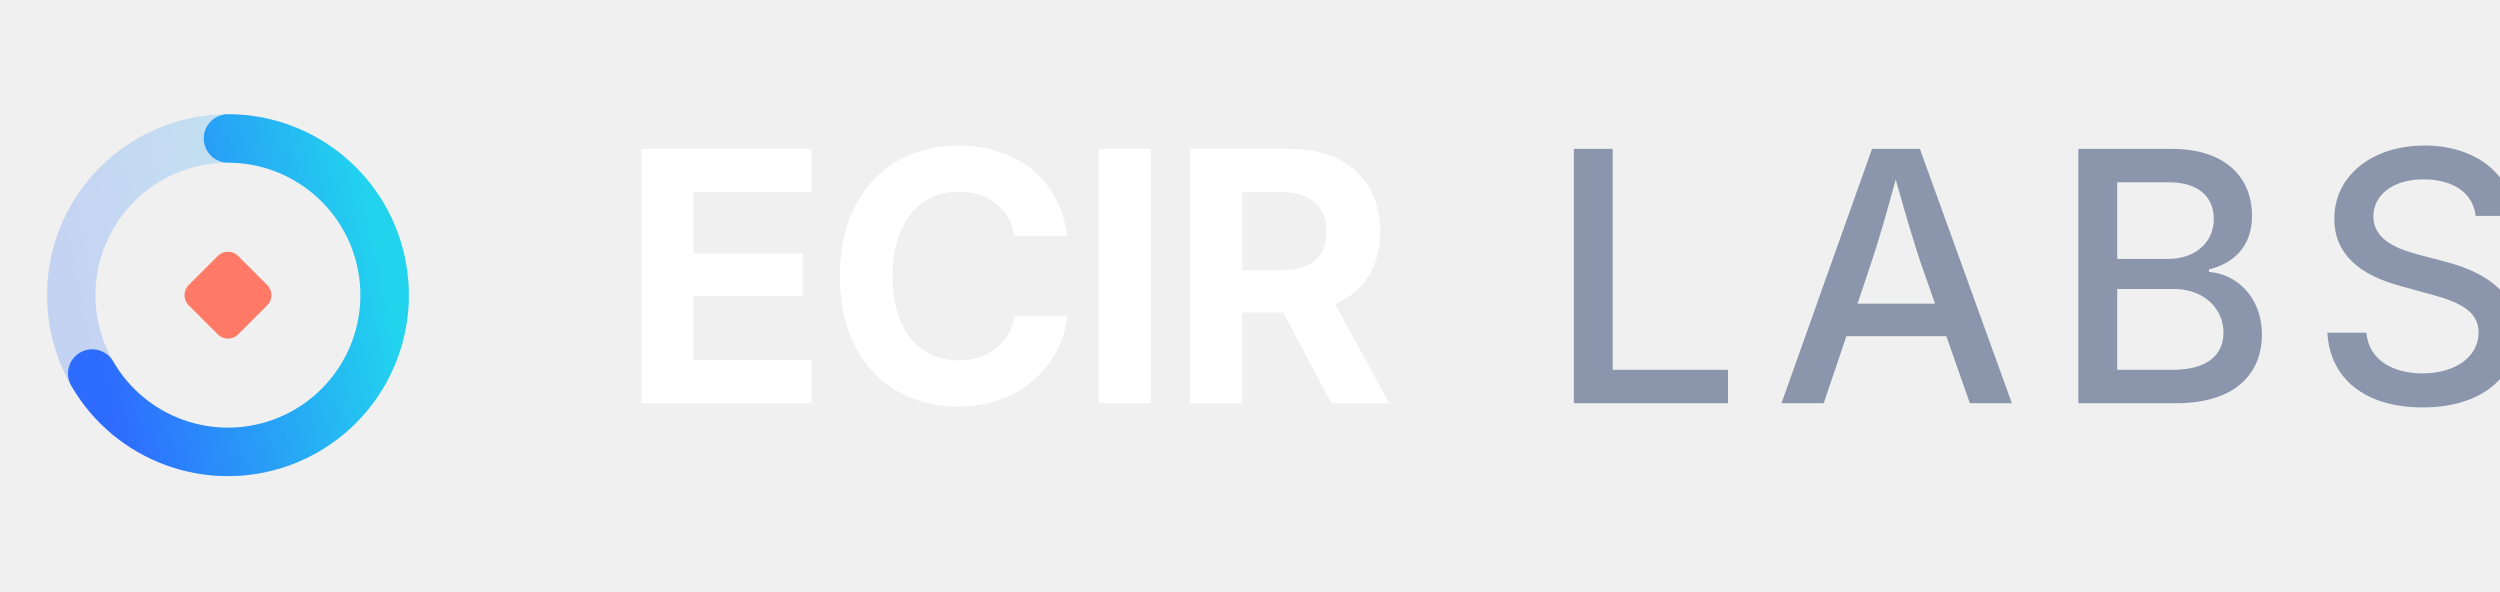
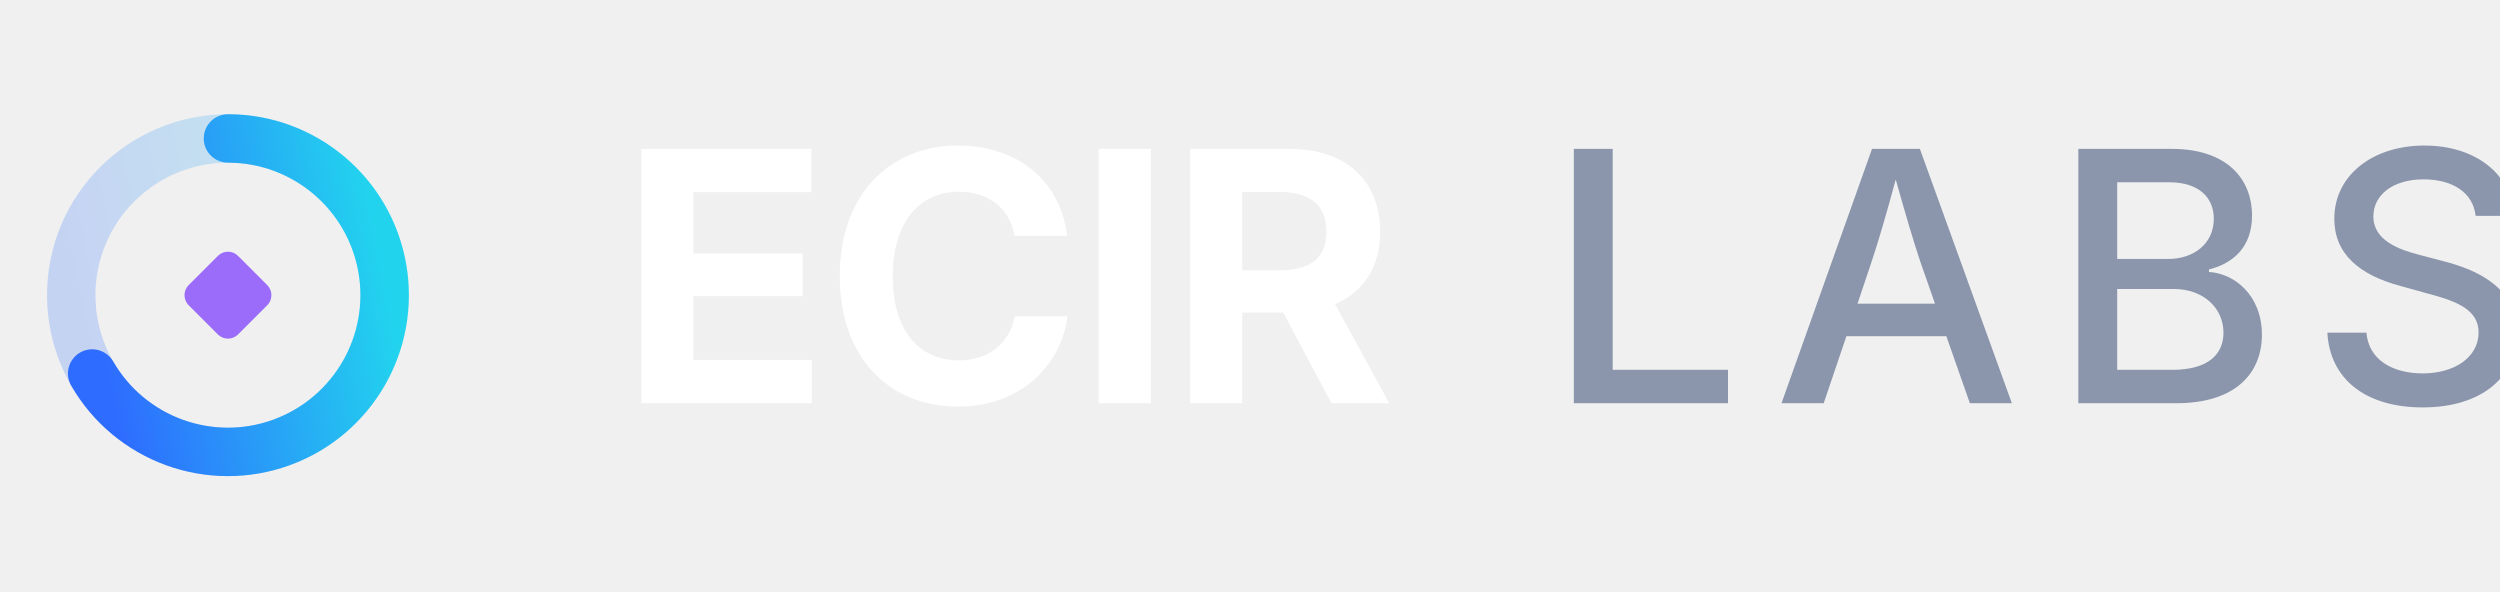
<svg xmlns="http://www.w3.org/2000/svg" viewBox="0 0 186 44" width="186" height="44" fill="none" role="img" aria-label="ECIR Labs">
  <defs>
    <linearGradient id="quorum-g" x1="0.01" y1="0.6" x2="0.99" y2="0.4">
      <stop offset="0" stop-color="#2E6BFF" />
      <stop offset="1" stop-color="#22D3EE" />
    </linearGradient>
  </defs>
  <g transform="translate(0 5.0) scale(1.06)">
    <circle cx="16.0" cy="16.0" r="11.0" fill="none" stroke="url(#quorum-g)" stroke-opacity="0.22" stroke-width="3.4" />
    <path d="M16 5 A11.0 11.0 0 1 1 6.47 21.5" fill="none" stroke="url(#quorum-g)" stroke-width="3.4" stroke-linecap="round" />
-     <rect x="13.55" y="13.55" width="4.9" height="4.9" rx="1" fill="#FF7A66" transform="rotate(45 16.0 16.0)" />
+     <rect x="13.55" y="13.55" width="4.9" height="4.9" rx="1" fill="#9B6CF9" transform="rotate(45 16.0 16.0)" />
  </g>
  <text x="46.0" y="30.0" font-family="Inter, ui-sans-serif, system-ui, -apple-system, Segoe UI, Helvetica, Arial, sans-serif" font-size="26" font-weight="700" fill="#FFFFFF" letter-spacing="-0.5">ECIR</text>
  <text x="115.0" y="30.0" font-family="Inter, ui-sans-serif, system-ui, -apple-system, Segoe UI, Helvetica, Arial, sans-serif" font-size="26" font-weight="500" fill="#8B96AC" letter-spacing="2.2">LABS</text>
</svg>
